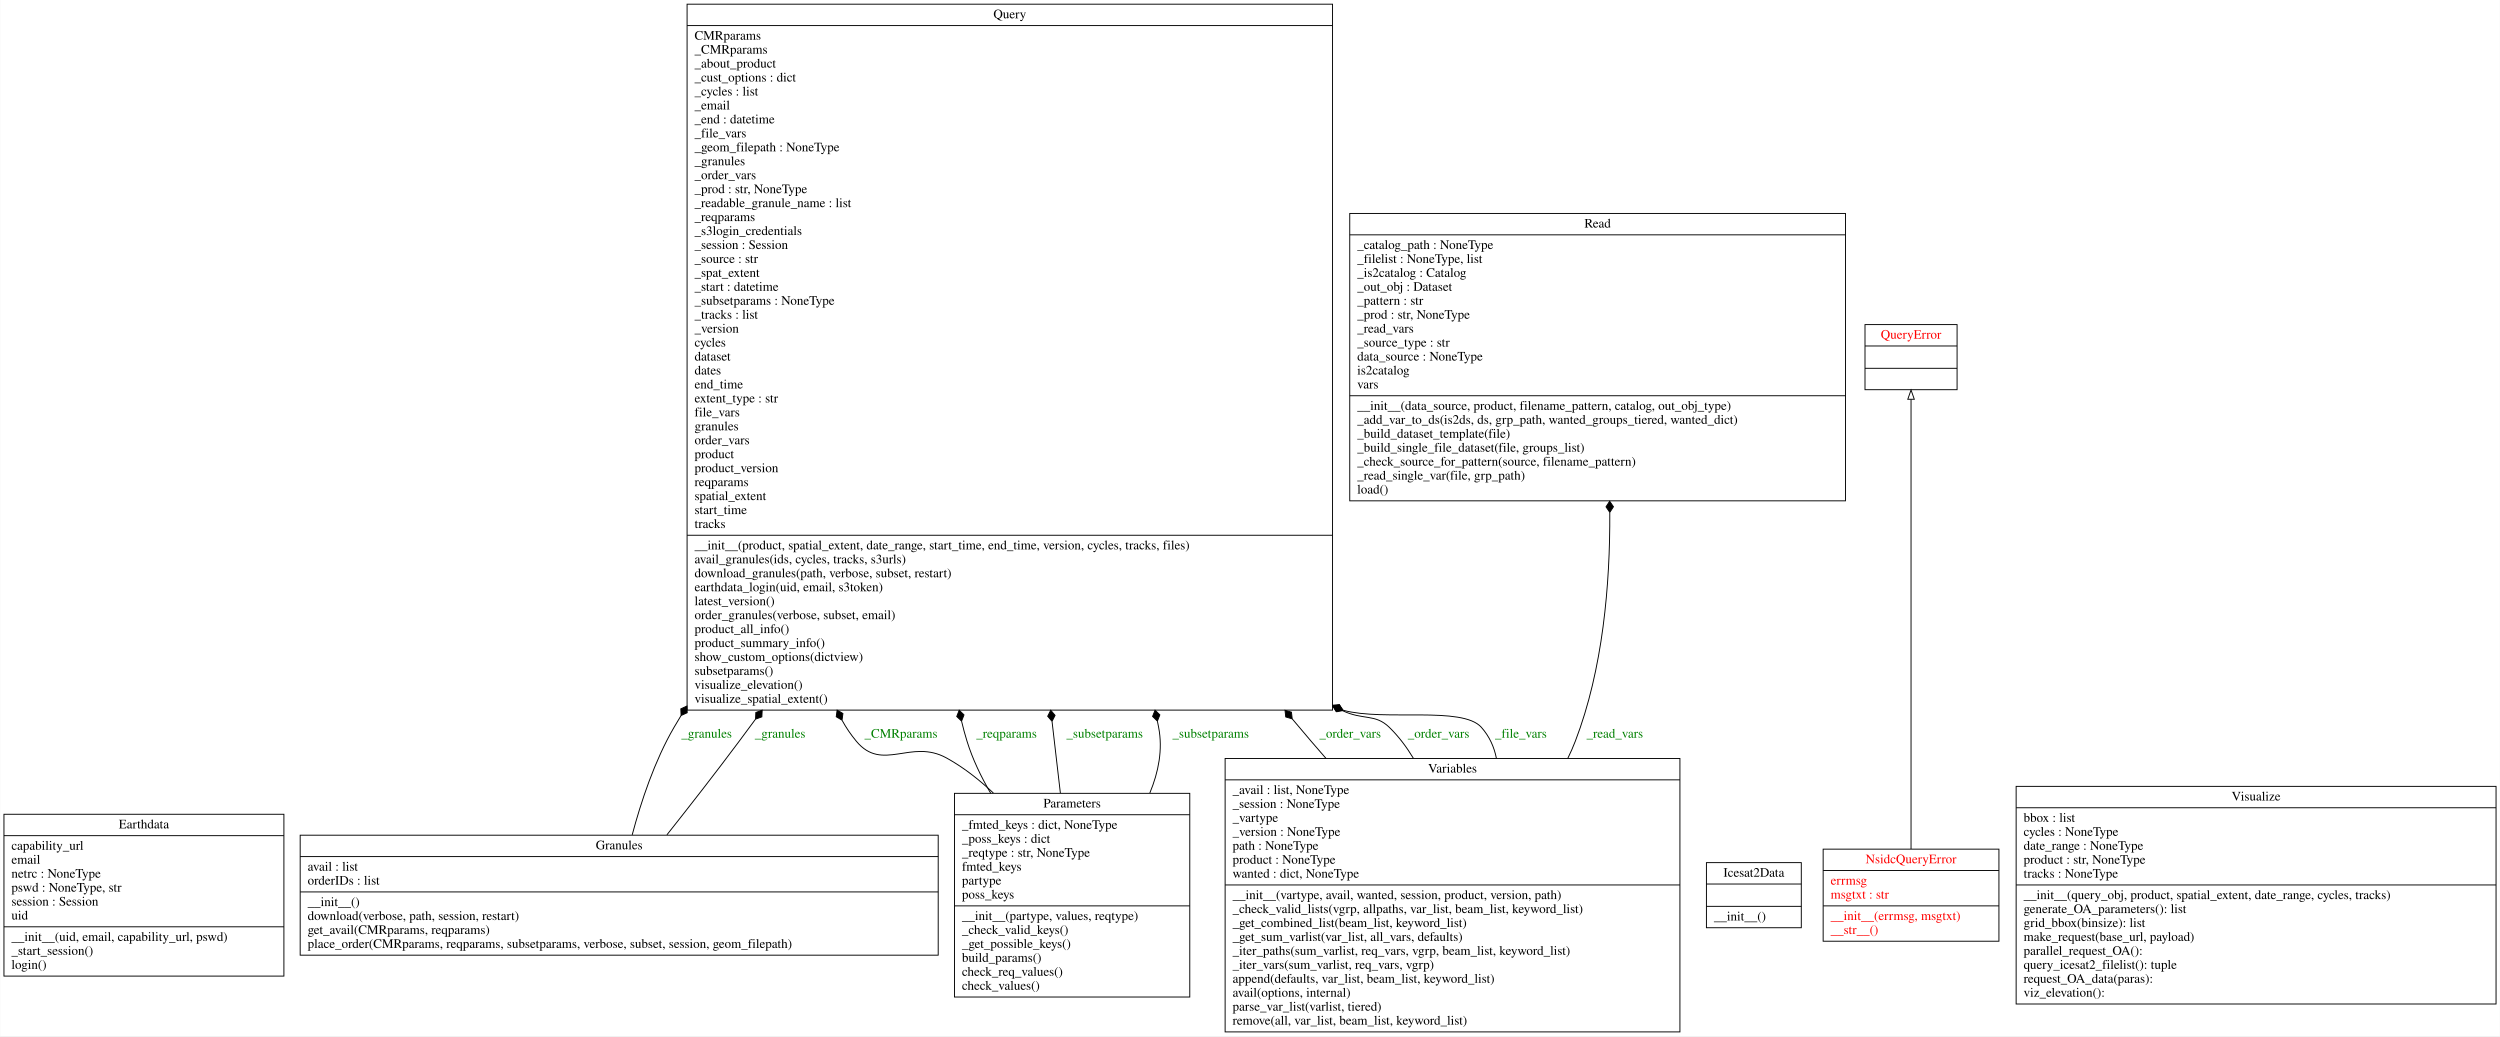
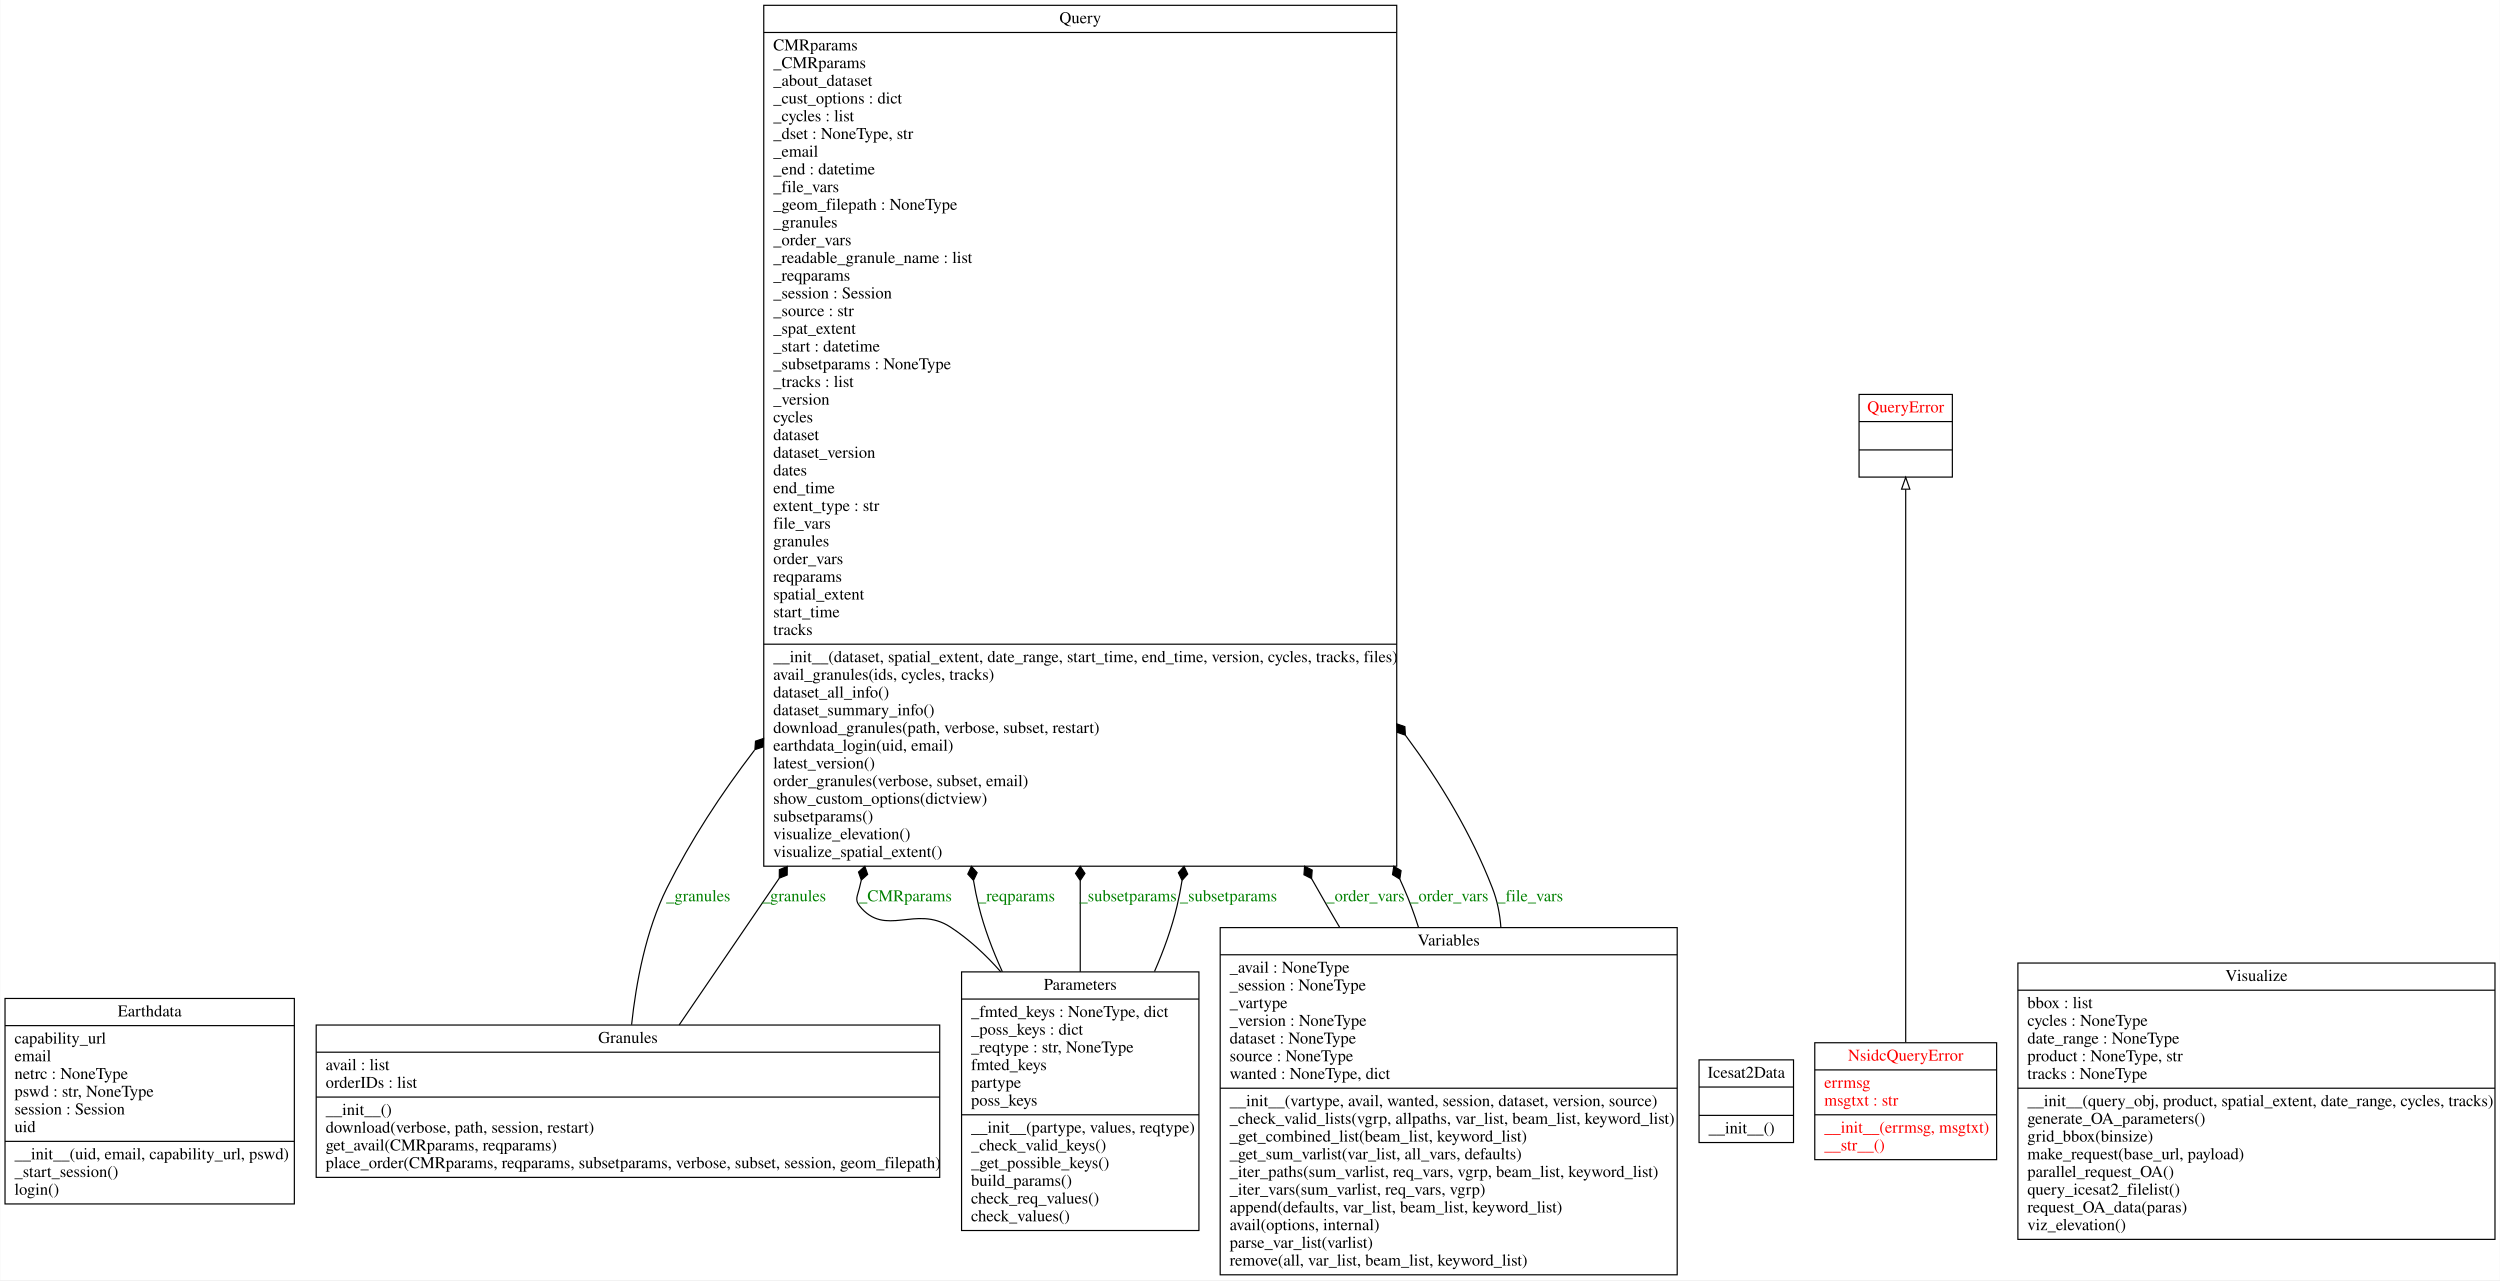
- <svg xmlns="http://www.w3.org/2000/svg" width="2688pt" height="1114pt" viewBox="0.00 0.00 2687.50 1114.00">
-   <g id="graph0" class="graph" transform="scale(1 1) rotate(0) translate(4 1110)">
-     <polygon fill="white" stroke="transparent" points="-4,4 -4,-1110 2683.5,-1110 2683.5,4 -4,4" />
+ <svg xmlns="http://www.w3.org/2000/svg" width="2117pt" height="1084pt" viewBox="0.00 0.00 2116.50 1084.00">
+   <g id="graph0" class="graph" transform="scale(1 1) rotate(0) translate(4 1080)">
+     <polygon fill="white" stroke="transparent" points="-4,4 -4,-1080 2112.5,-1080 2112.5,4 -4,4" />
    <g id="node1" class="node">
-       <polygon fill="none" stroke="black" points="0,-60.5 0,-234.5 301,-234.5 301,-60.5 0,-60.5" />
-       <text text-anchor="middle" x="150.5" y="-219.3" font-family="Times,serif" font-size="14.00">Earthdata</text>
-       <polyline fill="none" stroke="black" points="0,-211.5 301,-211.5 " />
+       <polygon fill="none" stroke="black" points="0,-60.5 0,-234.5 245,-234.5 245,-60.5 0,-60.5" />
+       <text text-anchor="middle" x="122.5" y="-219.3" font-family="Times,serif" font-size="14.00">Earthdata</text>
+       <polyline fill="none" stroke="black" points="0,-211.5 245,-211.5 " />
      <text text-anchor="start" x="8" y="-196.3" font-family="Times,serif" font-size="14.00">capability_url</text>
      <text text-anchor="start" x="8" y="-181.3" font-family="Times,serif" font-size="14.00">email</text>
      <text text-anchor="start" x="8" y="-166.3" font-family="Times,serif" font-size="14.00">netrc : NoneType</text>
-       <text text-anchor="start" x="8" y="-151.3" font-family="Times,serif" font-size="14.00">pswd : NoneType, str</text>
+       <text text-anchor="start" x="8" y="-151.3" font-family="Times,serif" font-size="14.00">pswd : str, NoneType</text>
      <text text-anchor="start" x="8" y="-136.3" font-family="Times,serif" font-size="14.00">session : Session</text>
      <text text-anchor="start" x="8" y="-121.3" font-family="Times,serif" font-size="14.00">uid</text>
-       <polyline fill="none" stroke="black" points="0,-113.5 301,-113.5 " />
+       <polyline fill="none" stroke="black" points="0,-113.5 245,-113.5 " />
      <text text-anchor="start" x="8" y="-98.3" font-family="Times,serif" font-size="14.00">__init__(uid, email, capability_url, pswd)</text>
      <text text-anchor="start" x="8" y="-83.3" font-family="Times,serif" font-size="14.00">_start_session()</text>
      <text text-anchor="start" x="8" y="-68.3" font-family="Times,serif" font-size="14.00">login()</text>
    </g>
    <g id="node2" class="node">
-       <polygon fill="none" stroke="black" points="318.5,-83 318.5,-212 1004.5,-212 1004.5,-83 318.5,-83" />
-       <text text-anchor="middle" x="661.5" y="-196.8" font-family="Times,serif" font-size="14.00">Granules</text>
-       <polyline fill="none" stroke="black" points="318.5,-189 1004.5,-189 " />
-       <text text-anchor="start" x="326.5" y="-173.8" font-family="Times,serif" font-size="14.00">avail : list</text>
-       <text text-anchor="start" x="326.5" y="-158.8" font-family="Times,serif" font-size="14.00">orderIDs : list</text>
-       <polyline fill="none" stroke="black" points="318.5,-151 1004.5,-151 " />
-       <text text-anchor="start" x="326.5" y="-135.8" font-family="Times,serif" font-size="14.00">__init__()</text>
-       <text text-anchor="start" x="326.5" y="-120.8" font-family="Times,serif" font-size="14.00">download(verbose, path, session, restart)</text>
-       <text text-anchor="start" x="326.5" y="-105.8" font-family="Times,serif" font-size="14.00">get_avail(CMRparams, reqparams)</text>
-       <text text-anchor="start" x="326.5" y="-90.8" font-family="Times,serif" font-size="14.00">place_order(CMRparams, reqparams, subsetparams, verbose, subset, session, geom_filepath)</text>
+       <polygon fill="none" stroke="black" points="263.5,-83 263.5,-212 791.5,-212 791.5,-83 263.5,-83" />
+       <text text-anchor="middle" x="527.5" y="-196.8" font-family="Times,serif" font-size="14.00">Granules</text>
+       <polyline fill="none" stroke="black" points="263.5,-189 791.5,-189 " />
+       <text text-anchor="start" x="271.5" y="-173.8" font-family="Times,serif" font-size="14.00">avail : list</text>
+       <text text-anchor="start" x="271.5" y="-158.8" font-family="Times,serif" font-size="14.00">orderIDs : list</text>
+       <polyline fill="none" stroke="black" points="263.5,-151 791.5,-151 " />
+       <text text-anchor="start" x="271.5" y="-135.8" font-family="Times,serif" font-size="14.00">__init__()</text>
+       <text text-anchor="start" x="271.5" y="-120.8" font-family="Times,serif" font-size="14.00">download(verbose, path, session, restart)</text>
+       <text text-anchor="start" x="271.5" y="-105.8" font-family="Times,serif" font-size="14.00">get_avail(CMRparams, reqparams)</text>
+       <text text-anchor="start" x="271.5" y="-90.8" font-family="Times,serif" font-size="14.00">place_order(CMRparams, reqparams, subsetparams, verbose, subset, session, geom_filepath)</text>
    </g>
    <g id="node6" class="node">
-       <polygon fill="none" stroke="black" points="734.5,-346.5 734.5,-1105.5 1428.5,-1105.5 1428.5,-346.5 734.5,-346.5" />
-       <text text-anchor="middle" x="1081.5" y="-1090.3" font-family="Times,serif" font-size="14.00">Query</text>
-       <polyline fill="none" stroke="black" points="734.5,-1082.5 1428.5,-1082.5 " />
-       <text text-anchor="start" x="742.5" y="-1067.3" font-family="Times,serif" font-size="14.00">CMRparams</text>
-       <text text-anchor="start" x="742.5" y="-1052.3" font-family="Times,serif" font-size="14.00">_CMRparams</text>
-       <text text-anchor="start" x="742.5" y="-1037.3" font-family="Times,serif" font-size="14.00">_about_product</text>
-       <text text-anchor="start" x="742.5" y="-1022.3" font-family="Times,serif" font-size="14.00">_cust_options : dict</text>
-       <text text-anchor="start" x="742.5" y="-1007.3" font-family="Times,serif" font-size="14.00">_cycles : list</text>
-       <text text-anchor="start" x="742.5" y="-992.3" font-family="Times,serif" font-size="14.00">_email</text>
-       <text text-anchor="start" x="742.5" y="-977.3" font-family="Times,serif" font-size="14.00">_end : datetime</text>
-       <text text-anchor="start" x="742.5" y="-962.3" font-family="Times,serif" font-size="14.00">_file_vars</text>
-       <text text-anchor="start" x="742.5" y="-947.3" font-family="Times,serif" font-size="14.00">_geom_filepath : NoneType</text>
-       <text text-anchor="start" x="742.5" y="-932.3" font-family="Times,serif" font-size="14.00">_granules</text>
-       <text text-anchor="start" x="742.5" y="-917.3" font-family="Times,serif" font-size="14.00">_order_vars</text>
-       <text text-anchor="start" x="742.5" y="-902.3" font-family="Times,serif" font-size="14.00">_prod : str, NoneType</text>
-       <text text-anchor="start" x="742.5" y="-887.3" font-family="Times,serif" font-size="14.00">_readable_granule_name : list</text>
-       <text text-anchor="start" x="742.5" y="-872.3" font-family="Times,serif" font-size="14.00">_reqparams</text>
-       <text text-anchor="start" x="742.5" y="-857.3" font-family="Times,serif" font-size="14.00">_s3login_credentials</text>
-       <text text-anchor="start" x="742.5" y="-842.3" font-family="Times,serif" font-size="14.00">_session : Session</text>
-       <text text-anchor="start" x="742.5" y="-827.3" font-family="Times,serif" font-size="14.00">_source : str</text>
-       <text text-anchor="start" x="742.5" y="-812.3" font-family="Times,serif" font-size="14.00">_spat_extent</text>
-       <text text-anchor="start" x="742.5" y="-797.3" font-family="Times,serif" font-size="14.00">_start : datetime</text>
-       <text text-anchor="start" x="742.5" y="-782.3" font-family="Times,serif" font-size="14.00">_subsetparams : NoneType</text>
-       <text text-anchor="start" x="742.5" y="-767.3" font-family="Times,serif" font-size="14.00">_tracks : list</text>
-       <text text-anchor="start" x="742.5" y="-752.3" font-family="Times,serif" font-size="14.00">_version</text>
-       <text text-anchor="start" x="742.5" y="-737.3" font-family="Times,serif" font-size="14.00">cycles</text>
-       <text text-anchor="start" x="742.5" y="-722.3" font-family="Times,serif" font-size="14.00">dataset</text>
-       <text text-anchor="start" x="742.5" y="-707.3" font-family="Times,serif" font-size="14.00">dates</text>
-       <text text-anchor="start" x="742.5" y="-692.3" font-family="Times,serif" font-size="14.00">end_time</text>
-       <text text-anchor="start" x="742.5" y="-677.3" font-family="Times,serif" font-size="14.00">extent_type : str</text>
-       <text text-anchor="start" x="742.5" y="-662.3" font-family="Times,serif" font-size="14.00">file_vars</text>
-       <text text-anchor="start" x="742.5" y="-647.3" font-family="Times,serif" font-size="14.00">granules</text>
-       <text text-anchor="start" x="742.5" y="-632.3" font-family="Times,serif" font-size="14.00">order_vars</text>
-       <text text-anchor="start" x="742.5" y="-617.3" font-family="Times,serif" font-size="14.00">product</text>
-       <text text-anchor="start" x="742.5" y="-602.3" font-family="Times,serif" font-size="14.00">product_version</text>
-       <text text-anchor="start" x="742.5" y="-587.3" font-family="Times,serif" font-size="14.00">reqparams</text>
-       <text text-anchor="start" x="742.5" y="-572.3" font-family="Times,serif" font-size="14.00">spatial_extent</text>
-       <text text-anchor="start" x="742.5" y="-557.3" font-family="Times,serif" font-size="14.00">start_time</text>
-       <text text-anchor="start" x="742.5" y="-542.3" font-family="Times,serif" font-size="14.00">tracks</text>
-       <polyline fill="none" stroke="black" points="734.5,-534.5 1428.5,-534.5 " />
-       <text text-anchor="start" x="742.5" y="-519.3" font-family="Times,serif" font-size="14.00">__init__(product, spatial_extent, date_range, start_time, end_time, version, cycles, tracks, files)</text>
-       <text text-anchor="start" x="742.5" y="-504.3" font-family="Times,serif" font-size="14.00">avail_granules(ids, cycles, tracks, s3urls)</text>
-       <text text-anchor="start" x="742.5" y="-489.3" font-family="Times,serif" font-size="14.00">download_granules(path, verbose, subset, restart)</text>
-       <text text-anchor="start" x="742.5" y="-474.3" font-family="Times,serif" font-size="14.00">earthdata_login(uid, email, s3token)</text>
-       <text text-anchor="start" x="742.5" y="-459.3" font-family="Times,serif" font-size="14.00">latest_version()</text>
-       <text text-anchor="start" x="742.5" y="-444.3" font-family="Times,serif" font-size="14.00">order_granules(verbose, subset, email)</text>
-       <text text-anchor="start" x="742.5" y="-429.3" font-family="Times,serif" font-size="14.00">product_all_info()</text>
-       <text text-anchor="start" x="742.5" y="-414.3" font-family="Times,serif" font-size="14.00">product_summary_info()</text>
-       <text text-anchor="start" x="742.5" y="-399.3" font-family="Times,serif" font-size="14.00">show_custom_options(dictview)</text>
-       <text text-anchor="start" x="742.5" y="-384.3" font-family="Times,serif" font-size="14.00">subsetparams()</text>
-       <text text-anchor="start" x="742.5" y="-369.3" font-family="Times,serif" font-size="14.00">visualize_elevation()</text>
-       <text text-anchor="start" x="742.5" y="-354.3" font-family="Times,serif" font-size="14.00">visualize_spatial_extent()</text>
+       <polygon fill="none" stroke="black" points="642.5,-346.5 642.5,-1075.5 1178.5,-1075.5 1178.5,-346.5 642.5,-346.5" />
+       <text text-anchor="middle" x="910.5" y="-1060.3" font-family="Times,serif" font-size="14.00">Query</text>
+       <polyline fill="none" stroke="black" points="642.5,-1052.5 1178.5,-1052.5 " />
+       <text text-anchor="start" x="650.5" y="-1037.3" font-family="Times,serif" font-size="14.00">CMRparams</text>
+       <text text-anchor="start" x="650.5" y="-1022.3" font-family="Times,serif" font-size="14.00">_CMRparams</text>
+       <text text-anchor="start" x="650.5" y="-1007.3" font-family="Times,serif" font-size="14.00">_about_dataset</text>
+       <text text-anchor="start" x="650.5" y="-992.3" font-family="Times,serif" font-size="14.00">_cust_options : dict</text>
+       <text text-anchor="start" x="650.5" y="-977.3" font-family="Times,serif" font-size="14.00">_cycles : list</text>
+       <text text-anchor="start" x="650.5" y="-962.3" font-family="Times,serif" font-size="14.00">_dset : NoneType, str</text>
+       <text text-anchor="start" x="650.5" y="-947.3" font-family="Times,serif" font-size="14.00">_email</text>
+       <text text-anchor="start" x="650.5" y="-932.3" font-family="Times,serif" font-size="14.00">_end : datetime</text>
+       <text text-anchor="start" x="650.5" y="-917.3" font-family="Times,serif" font-size="14.00">_file_vars</text>
+       <text text-anchor="start" x="650.5" y="-902.3" font-family="Times,serif" font-size="14.00">_geom_filepath : NoneType</text>
+       <text text-anchor="start" x="650.5" y="-887.3" font-family="Times,serif" font-size="14.00">_granules</text>
+       <text text-anchor="start" x="650.5" y="-872.3" font-family="Times,serif" font-size="14.00">_order_vars</text>
+       <text text-anchor="start" x="650.5" y="-857.3" font-family="Times,serif" font-size="14.00">_readable_granule_name : list</text>
+       <text text-anchor="start" x="650.5" y="-842.3" font-family="Times,serif" font-size="14.00">_reqparams</text>
+       <text text-anchor="start" x="650.5" y="-827.3" font-family="Times,serif" font-size="14.00">_session : Session</text>
+       <text text-anchor="start" x="650.5" y="-812.3" font-family="Times,serif" font-size="14.00">_source : str</text>
+       <text text-anchor="start" x="650.5" y="-797.3" font-family="Times,serif" font-size="14.00">_spat_extent</text>
+       <text text-anchor="start" x="650.5" y="-782.3" font-family="Times,serif" font-size="14.00">_start : datetime</text>
+       <text text-anchor="start" x="650.5" y="-767.3" font-family="Times,serif" font-size="14.00">_subsetparams : NoneType</text>
+       <text text-anchor="start" x="650.5" y="-752.3" font-family="Times,serif" font-size="14.00">_tracks : list</text>
+       <text text-anchor="start" x="650.5" y="-737.3" font-family="Times,serif" font-size="14.00">_version</text>
+       <text text-anchor="start" x="650.5" y="-722.3" font-family="Times,serif" font-size="14.00">cycles</text>
+       <text text-anchor="start" x="650.5" y="-707.3" font-family="Times,serif" font-size="14.00">dataset</text>
+       <text text-anchor="start" x="650.5" y="-692.3" font-family="Times,serif" font-size="14.00">dataset_version</text>
+       <text text-anchor="start" x="650.5" y="-677.3" font-family="Times,serif" font-size="14.00">dates</text>
+       <text text-anchor="start" x="650.5" y="-662.3" font-family="Times,serif" font-size="14.00">end_time</text>
+       <text text-anchor="start" x="650.5" y="-647.3" font-family="Times,serif" font-size="14.00">extent_type : str</text>
+       <text text-anchor="start" x="650.5" y="-632.3" font-family="Times,serif" font-size="14.00">file_vars</text>
+       <text text-anchor="start" x="650.5" y="-617.3" font-family="Times,serif" font-size="14.00">granules</text>
+       <text text-anchor="start" x="650.5" y="-602.3" font-family="Times,serif" font-size="14.00">order_vars</text>
+       <text text-anchor="start" x="650.5" y="-587.3" font-family="Times,serif" font-size="14.00">reqparams</text>
+       <text text-anchor="start" x="650.5" y="-572.3" font-family="Times,serif" font-size="14.00">spatial_extent</text>
+       <text text-anchor="start" x="650.5" y="-557.3" font-family="Times,serif" font-size="14.00">start_time</text>
+       <text text-anchor="start" x="650.5" y="-542.3" font-family="Times,serif" font-size="14.00">tracks</text>
+       <polyline fill="none" stroke="black" points="642.5,-534.5 1178.5,-534.5 " />
+       <text text-anchor="start" x="650.5" y="-519.3" font-family="Times,serif" font-size="14.00">__init__(dataset, spatial_extent, date_range, start_time, end_time, version, cycles, tracks, files)</text>
+       <text text-anchor="start" x="650.5" y="-504.3" font-family="Times,serif" font-size="14.00">avail_granules(ids, cycles, tracks)</text>
+       <text text-anchor="start" x="650.5" y="-489.3" font-family="Times,serif" font-size="14.00">dataset_all_info()</text>
+       <text text-anchor="start" x="650.5" y="-474.3" font-family="Times,serif" font-size="14.00">dataset_summary_info()</text>
+       <text text-anchor="start" x="650.5" y="-459.3" font-family="Times,serif" font-size="14.00">download_granules(path, verbose, subset, restart)</text>
+       <text text-anchor="start" x="650.5" y="-444.3" font-family="Times,serif" font-size="14.00">earthdata_login(uid, email)</text>
+       <text text-anchor="start" x="650.5" y="-429.3" font-family="Times,serif" font-size="14.00">latest_version()</text>
+       <text text-anchor="start" x="650.5" y="-414.3" font-family="Times,serif" font-size="14.00">order_granules(verbose, subset, email)</text>
+       <text text-anchor="start" x="650.5" y="-399.3" font-family="Times,serif" font-size="14.00">show_custom_options(dictview)</text>
+       <text text-anchor="start" x="650.5" y="-384.3" font-family="Times,serif" font-size="14.00">subsetparams()</text>
+       <text text-anchor="start" x="650.5" y="-369.3" font-family="Times,serif" font-size="14.00">visualize_elevation()</text>
+       <text text-anchor="start" x="650.5" y="-354.3" font-family="Times,serif" font-size="14.00">visualize_spatial_extent()</text>
+     </g>
+     <g id="edge2" class="edge">
+       <path fill="none" stroke="black" d="M530.58,-212.28C534.38,-247.87 542.64,-292.12 560.5,-328 580.64,-368.47 606.36,-407.78 634.7,-444.81" />
+       <polygon fill="black" stroke="black" points="635,-445.2 641.84,-447.49 642.36,-454.68 635.52,-452.39 635,-445.2" />
+       <text text-anchor="middle" x="587" y="-316.8" font-family="Times,serif" font-size="14.00" fill="green">_granules</text>
+     </g>
+     <g id="edge3" class="edge">
+       <path fill="none" stroke="black" d="M570.88,-212.09C593.46,-245.2 623.09,-288.64 655.46,-336.09" />
+       <polygon fill="black" stroke="black" points="655.64,-336.36 662.33,-339.06 662.4,-346.27 655.72,-343.57 655.64,-336.36" />
+       <text text-anchor="middle" x="668" y="-316.8" font-family="Times,serif" font-size="14.00" fill="green">_granules</text>
+     </g>
+     <g id="node3" class="node">
+       <polygon fill="none" stroke="black" points="1434.5,-112.5 1434.5,-182.5 1514.5,-182.5 1514.5,-112.5 1434.5,-112.5" />
+       <text text-anchor="middle" x="1474.5" y="-167.3" font-family="Times,serif" font-size="14.00">Icesat2Data</text>
+       <polyline fill="none" stroke="black" points="1434.5,-159.5 1514.5,-159.5 " />
+       <polyline fill="none" stroke="black" points="1434.5,-135.5 1514.5,-135.5 " />
+       <text text-anchor="start" x="1442.5" y="-120.3" font-family="Times,serif" font-size="14.00">__init__()</text>
+     </g>
+     <g id="node4" class="node">
+       <polygon fill="none" stroke="black" points="1532.5,-98 1532.5,-197 1686.5,-197 1686.5,-98 1532.5,-98" />
+       <text text-anchor="middle" x="1609.5" y="-181.8" font-family="Times,serif" font-size="14.00" fill="red">NsidcQueryError</text>
+       <polyline fill="none" stroke="black" points="1532.5,-174 1686.5,-174 " />
+       <text text-anchor="start" x="1540.5" y="-158.8" font-family="Times,serif" font-size="14.00" fill="red">errmsg</text>
+       <text text-anchor="start" x="1540.5" y="-143.8" font-family="Times,serif" font-size="14.00" fill="red">msgtxt : str</text>
+       <polyline fill="none" stroke="black" points="1532.5,-136 1686.5,-136 " />
+       <text text-anchor="start" x="1540.5" y="-120.8" font-family="Times,serif" font-size="14.00" fill="red">__init__(errmsg, msgtxt)</text>
+       <text text-anchor="start" x="1540.5" y="-105.8" font-family="Times,serif" font-size="14.00" fill="red">__str__()</text>
+     </g>
+     <g id="node7" class="node">
+       <polygon fill="none" stroke="black" points="1570,-676 1570,-746 1649,-746 1649,-676 1570,-676" />
+       <text text-anchor="middle" x="1609.5" y="-730.8" font-family="Times,serif" font-size="14.00" fill="red">QueryError</text>
+       <polyline fill="none" stroke="black" points="1570,-723 1649,-723 " />
+       <polyline fill="none" stroke="black" points="1570,-699 1649,-699 " />
+       <text text-anchor="middle" x="1609.5" y="-683.8" font-family="Times,serif" font-size="14.00" fill="red"> </text>
+     </g>
+     <g id="edge1" class="edge">
+       <path fill="none" stroke="black" d="M1609.5,-197.35C1609.5,-305.17 1609.5,-562.16 1609.5,-665.67" />
+       <polygon fill="none" stroke="black" points="1606,-665.78 1609.5,-675.78 1613,-665.78 1606,-665.78" />
+     </g>
+     <g id="node5" class="node">
+       <polygon fill="none" stroke="black" points="810,-38 810,-257 1011,-257 1011,-38 810,-38" />
+       <text text-anchor="middle" x="910.5" y="-241.8" font-family="Times,serif" font-size="14.00">Parameters</text>
+       <polyline fill="none" stroke="black" points="810,-234 1011,-234 " />
+       <text text-anchor="start" x="818" y="-218.8" font-family="Times,serif" font-size="14.00">_fmted_keys : NoneType, dict</text>
+       <text text-anchor="start" x="818" y="-203.8" font-family="Times,serif" font-size="14.00">_poss_keys : dict</text>
+       <text text-anchor="start" x="818" y="-188.8" font-family="Times,serif" font-size="14.00">_reqtype : str, NoneType</text>
+       <text text-anchor="start" x="818" y="-173.8" font-family="Times,serif" font-size="14.00">fmted_keys</text>
+       <text text-anchor="start" x="818" y="-158.8" font-family="Times,serif" font-size="14.00">partype</text>
+       <text text-anchor="start" x="818" y="-143.8" font-family="Times,serif" font-size="14.00">poss_keys</text>
+       <polyline fill="none" stroke="black" points="810,-136 1011,-136 " />
+       <text text-anchor="start" x="818" y="-120.8" font-family="Times,serif" font-size="14.00">__init__(partype, values, reqtype)</text>
+       <text text-anchor="start" x="818" y="-105.8" font-family="Times,serif" font-size="14.00">_check_valid_keys()</text>
+       <text text-anchor="start" x="818" y="-90.8" font-family="Times,serif" font-size="14.00">_get_possible_keys()</text>
+       <text text-anchor="start" x="818" y="-75.8" font-family="Times,serif" font-size="14.00">build_params()</text>
+       <text text-anchor="start" x="818" y="-60.8" font-family="Times,serif" font-size="14.00">check_req_values()</text>
+       <text text-anchor="start" x="818" y="-45.8" font-family="Times,serif" font-size="14.00">check_values()</text>
+     </g>
+     <g id="edge4" class="edge">
+       <path fill="none" stroke="black" d="M843.25,-257.02C830.53,-271.43 816.21,-284.74 800.5,-295 771.07,-314.21 745.34,-285.47 723.5,-313 719.36,-318.22 722,-321.51 723.5,-328 724.01,-330.2 724.53,-332.4 725.07,-334.6" />
+       <polygon fill="black" stroke="black" points="725.11,-334.75 730.47,-339.58 728.08,-346.38 722.72,-341.56 725.11,-334.75" />
+       <text text-anchor="middle" x="762.5" y="-316.8" font-family="Times,serif" font-size="14.00" fill="green">_CMRparams</text>
+     </g>
+     <g id="edge5" class="edge">
+       <path fill="none" stroke="black" d="M844.57,-257.11C836.29,-275.21 829.11,-294.22 824.5,-313 822.78,-320.02 821.33,-327.11 820.14,-334.27" />
+       <polygon fill="black" stroke="black" points="820.1,-334.48 823.19,-340.99 818.37,-346.35 815.28,-339.84 820.1,-334.48" />
+       <text text-anchor="middle" x="856.5" y="-316.8" font-family="Times,serif" font-size="14.00" fill="green">_reqparams</text>
    </g>
    <g id="edge6" class="edge">
-       <path fill="none" stroke="black" d="M675.48,-212.31C684.95,-247.9 699.6,-292.15 720.5,-328 722.94,-332.18 725.42,-336.36 727.96,-340.52" />
-       <polygon fill="black" stroke="black" points="728.04,-340.66 734.6,-343.66 734.35,-350.87 727.79,-347.87 728.04,-340.66" />
-       <text text-anchor="middle" x="755.5" y="-316.8" font-family="Times,serif" font-size="14.00" fill="green">_granules</text>
+       <path fill="none" stroke="black" d="M910.5,-257.1C910.5,-280.56 910.5,-306.64 910.5,-334.1" />
+       <polygon fill="black" stroke="black" points="910.5,-334.37 914.5,-340.37 910.5,-346.37 906.5,-340.37 910.5,-334.37" />
+       <text text-anchor="middle" x="951" y="-316.8" font-family="Times,serif" font-size="14.00" fill="green">_subsetparams</text>
    </g>
    <g id="edge7" class="edge">
-       <path fill="none" stroke="black" d="M712.8,-212.38C736.76,-242.61 765.47,-279.38 790.5,-313 796.31,-320.8 802.16,-328.7 808.04,-336.68" />
-       <polygon fill="black" stroke="black" points="808.12,-336.78 814.9,-339.24 815.23,-346.45 808.45,-343.98 808.12,-336.78" />
-       <text text-anchor="middle" x="834.5" y="-316.8" font-family="Times,serif" font-size="14.00" fill="green">_granules</text>
-     </g>
-     <g id="node3" class="node">
-       <polygon fill="none" stroke="black" points="1830.5,-112.5 1830.5,-182.5 1932.5,-182.5 1932.5,-112.5 1830.5,-112.5" />
-       <text text-anchor="middle" x="1881.5" y="-167.3" font-family="Times,serif" font-size="14.00">Icesat2Data</text>
-       <polyline fill="none" stroke="black" points="1830.5,-159.5 1932.5,-159.5 " />
-       <polyline fill="none" stroke="black" points="1830.5,-135.5 1932.5,-135.5 " />
-       <text text-anchor="start" x="1838.5" y="-120.3" font-family="Times,serif" font-size="14.00">__init__()</text>
-     </g>
-     <g id="node4" class="node">
-       <polygon fill="none" stroke="black" points="1956,-98 1956,-197 2145,-197 2145,-98 1956,-98" />
-       <text text-anchor="middle" x="2050.5" y="-181.8" font-family="Times,serif" font-size="14.00" fill="red">NsidcQueryError</text>
-       <polyline fill="none" stroke="black" points="1956,-174 2145,-174 " />
-       <text text-anchor="start" x="1964" y="-158.8" font-family="Times,serif" font-size="14.00" fill="red">errmsg</text>
-       <text text-anchor="start" x="1964" y="-143.8" font-family="Times,serif" font-size="14.00" fill="red">msgtxt : str</text>
-       <polyline fill="none" stroke="black" points="1956,-136 2145,-136 " />
-       <text text-anchor="start" x="1964" y="-120.8" font-family="Times,serif" font-size="14.00" fill="red">__init__(errmsg, msgtxt)</text>
-       <text text-anchor="start" x="1964" y="-105.8" font-family="Times,serif" font-size="14.00" fill="red">__str__()</text>
-     </g>
-     <g id="node7" class="node">
-       <polygon fill="none" stroke="black" points="2001,-691 2001,-761 2100,-761 2100,-691 2001,-691" />
-       <text text-anchor="middle" x="2050.5" y="-745.8" font-family="Times,serif" font-size="14.00" fill="red">QueryError</text>
-       <polyline fill="none" stroke="black" points="2001,-738 2100,-738 " />
-       <polyline fill="none" stroke="black" points="2001,-714 2100,-714 " />
-       <text text-anchor="middle" x="2050.5" y="-698.8" font-family="Times,serif" font-size="14.00" fill="red"> </text>
-     </g>
-     <g id="edge1" class="edge">
-       <path fill="none" stroke="black" d="M2050.5,-197.16C2050.5,-307.36 2050.5,-574.67 2050.5,-680.65" />
-       <polygon fill="none" stroke="black" points="2047,-680.69 2050.5,-690.69 2054,-680.69 2047,-680.69" />
-     </g>
-     <g id="node5" class="node">
-       <polygon fill="none" stroke="black" points="1022,-38 1022,-257 1275,-257 1275,-38 1022,-38" />
-       <text text-anchor="middle" x="1148.5" y="-241.8" font-family="Times,serif" font-size="14.00">Parameters</text>
-       <polyline fill="none" stroke="black" points="1022,-234 1275,-234 " />
-       <text text-anchor="start" x="1030" y="-218.8" font-family="Times,serif" font-size="14.00">_fmted_keys : dict, NoneType</text>
-       <text text-anchor="start" x="1030" y="-203.8" font-family="Times,serif" font-size="14.00">_poss_keys : dict</text>
-       <text text-anchor="start" x="1030" y="-188.8" font-family="Times,serif" font-size="14.00">_reqtype : str, NoneType</text>
-       <text text-anchor="start" x="1030" y="-173.8" font-family="Times,serif" font-size="14.00">fmted_keys</text>
-       <text text-anchor="start" x="1030" y="-158.8" font-family="Times,serif" font-size="14.00">partype</text>
-       <text text-anchor="start" x="1030" y="-143.8" font-family="Times,serif" font-size="14.00">poss_keys</text>
-       <polyline fill="none" stroke="black" points="1022,-136 1275,-136 " />
-       <text text-anchor="start" x="1030" y="-120.8" font-family="Times,serif" font-size="14.00">__init__(partype, values, reqtype)</text>
-       <text text-anchor="start" x="1030" y="-105.8" font-family="Times,serif" font-size="14.00">_check_valid_keys()</text>
-       <text text-anchor="start" x="1030" y="-90.8" font-family="Times,serif" font-size="14.00">_get_possible_keys()</text>
-       <text text-anchor="start" x="1030" y="-75.8" font-family="Times,serif" font-size="14.00">build_params()</text>
-       <text text-anchor="start" x="1030" y="-60.8" font-family="Times,serif" font-size="14.00">check_req_values()</text>
-       <text text-anchor="start" x="1030" y="-45.8" font-family="Times,serif" font-size="14.00">check_values()</text>
-     </g>
-     <g id="edge2" class="edge">
-       <path fill="none" stroke="black" d="M1063.82,-257.34C1048.44,-271.81 1031.51,-285.05 1013.5,-295 975.12,-316.21 944.53,-279.29 916.5,-313 910.47,-320.25 905.4,-327.74 901.2,-335.45" />
-       <polygon fill="black" stroke="black" points="901.09,-335.68 902.06,-342.83 895.84,-346.48 894.87,-339.33 901.09,-335.68" />
-       <text text-anchor="middle" x="964.5" y="-316.8" font-family="Times,serif" font-size="14.00" fill="green">_CMRparams</text>
-     </g>
-     <g id="edge3" class="edge">
-       <path fill="none" stroke="black" d="M1060.96,-257.05C1050.52,-274.87 1041.46,-293.81 1035.5,-313 1033.3,-320.08 1031.36,-327.25 1029.65,-334.5" />
-       <polygon fill="black" stroke="black" points="1029.62,-334.63 1032.25,-341.35 1027.07,-346.36 1024.44,-339.65 1029.62,-334.63" />
-       <text text-anchor="middle" x="1078" y="-316.8" font-family="Times,serif" font-size="14.00" fill="green">_reqparams</text>
-     </g>
-     <g id="edge4" class="edge">
-       <path fill="none" stroke="black" d="M1135.86,-257.27C1133.14,-280.65 1130.12,-306.65 1126.93,-334.07" />
-       <polygon fill="black" stroke="black" points="1126.89,-334.41 1130.17,-340.83 1125.51,-346.33 1122.23,-339.91 1126.89,-334.41" />
-       <text text-anchor="middle" x="1183.5" y="-316.8" font-family="Times,serif" font-size="14.00" fill="green">_subsetparams</text>
-     </g>
-     <g id="edge5" class="edge">
-       <path fill="none" stroke="black" d="M1232.05,-257.37C1241.41,-279.88 1246.14,-304.05 1241.5,-328 1241.07,-330.2 1240.64,-332.39 1240.19,-334.6" />
-       <polygon fill="black" stroke="black" points="1240.17,-334.66 1242.83,-341.36 1237.67,-346.4 1235.01,-339.69 1240.17,-334.66" />
-       <text text-anchor="middle" x="1297.5" y="-316.8" font-family="Times,serif" font-size="14.00" fill="green">_subsetparams</text>
+       <path fill="none" stroke="black" d="M973.38,-257.35C981.28,-275.43 988.11,-294.36 992.5,-313 994.15,-320.02 995.54,-327.12 996.69,-334.27" />
+       <polygon fill="black" stroke="black" points="996.72,-334.48 1001.51,-339.86 998.38,-346.36 993.59,-340.97 996.72,-334.48" />
+       <text text-anchor="middle" x="1036" y="-316.8" font-family="Times,serif" font-size="14.00" fill="green">_subsetparams</text>
    </g>
    <g id="node8" class="node">
-       <polygon fill="none" stroke="black" points="1447,-571.5 1447,-880.5 1980,-880.5 1980,-571.5 1447,-571.5" />
-       <text text-anchor="middle" x="1713.5" y="-865.3" font-family="Times,serif" font-size="14.00">Read</text>
-       <polyline fill="none" stroke="black" points="1447,-857.5 1980,-857.5 " />
-       <text text-anchor="start" x="1455" y="-842.3" font-family="Times,serif" font-size="14.00">_catalog_path : NoneType</text>
-       <text text-anchor="start" x="1455" y="-827.3" font-family="Times,serif" font-size="14.00">_filelist : NoneType, list</text>
-       <text text-anchor="start" x="1455" y="-812.3" font-family="Times,serif" font-size="14.00">_is2catalog : Catalog</text>
-       <text text-anchor="start" x="1455" y="-797.3" font-family="Times,serif" font-size="14.00">_out_obj : Dataset</text>
-       <text text-anchor="start" x="1455" y="-782.3" font-family="Times,serif" font-size="14.00">_pattern : str</text>
-       <text text-anchor="start" x="1455" y="-767.3" font-family="Times,serif" font-size="14.00">_prod : str, NoneType</text>
-       <text text-anchor="start" x="1455" y="-752.3" font-family="Times,serif" font-size="14.00">_read_vars</text>
-       <text text-anchor="start" x="1455" y="-737.3" font-family="Times,serif" font-size="14.00">_source_type : str</text>
-       <text text-anchor="start" x="1455" y="-722.3" font-family="Times,serif" font-size="14.00">data_source : NoneType</text>
-       <text text-anchor="start" x="1455" y="-707.3" font-family="Times,serif" font-size="14.00">is2catalog</text>
-       <text text-anchor="start" x="1455" y="-692.3" font-family="Times,serif" font-size="14.00">vars</text>
-       <polyline fill="none" stroke="black" points="1447,-684.5 1980,-684.5 " />
-       <text text-anchor="start" x="1455" y="-669.3" font-family="Times,serif" font-size="14.00">__init__(data_source, product, filename_pattern, catalog, out_obj_type)</text>
-       <text text-anchor="start" x="1455" y="-654.3" font-family="Times,serif" font-size="14.00">_add_var_to_ds(is2ds, ds, grp_path, wanted_groups_tiered, wanted_dict)</text>
-       <text text-anchor="start" x="1455" y="-639.3" font-family="Times,serif" font-size="14.00">_build_dataset_template(file)</text>
-       <text text-anchor="start" x="1455" y="-624.3" font-family="Times,serif" font-size="14.00">_build_single_file_dataset(file, groups_list)</text>
-       <text text-anchor="start" x="1455" y="-609.3" font-family="Times,serif" font-size="14.00">_check_source_for_pattern(source, filename_pattern)</text>
-       <text text-anchor="start" x="1455" y="-594.3" font-family="Times,serif" font-size="14.00">_read_single_var(file, grp_path)</text>
-       <text text-anchor="start" x="1455" y="-579.3" font-family="Times,serif" font-size="14.00">load()</text>
+       <polygon fill="none" stroke="black" points="1029,-0.5 1029,-294.5 1416,-294.5 1416,-0.5 1029,-0.5" />
+       <text text-anchor="middle" x="1222.5" y="-279.3" font-family="Times,serif" font-size="14.00">Variables</text>
+       <polyline fill="none" stroke="black" points="1029,-271.5 1416,-271.5 " />
+       <text text-anchor="start" x="1037" y="-256.3" font-family="Times,serif" font-size="14.00">_avail : NoneType</text>
+       <text text-anchor="start" x="1037" y="-241.3" font-family="Times,serif" font-size="14.00">_session : NoneType</text>
+       <text text-anchor="start" x="1037" y="-226.3" font-family="Times,serif" font-size="14.00">_vartype</text>
+       <text text-anchor="start" x="1037" y="-211.3" font-family="Times,serif" font-size="14.00">_version : NoneType</text>
+       <text text-anchor="start" x="1037" y="-196.3" font-family="Times,serif" font-size="14.00">dataset : NoneType</text>
+       <text text-anchor="start" x="1037" y="-181.3" font-family="Times,serif" font-size="14.00">source : NoneType</text>
+       <text text-anchor="start" x="1037" y="-166.3" font-family="Times,serif" font-size="14.00">wanted : NoneType, dict</text>
+       <polyline fill="none" stroke="black" points="1029,-158.5 1416,-158.5 " />
+       <text text-anchor="start" x="1037" y="-143.3" font-family="Times,serif" font-size="14.00">__init__(vartype, avail, wanted, session, dataset, version, source)</text>
+       <text text-anchor="start" x="1037" y="-128.3" font-family="Times,serif" font-size="14.00">_check_valid_lists(vgrp, allpaths, var_list, beam_list, keyword_list)</text>
+       <text text-anchor="start" x="1037" y="-113.3" font-family="Times,serif" font-size="14.00">_get_combined_list(beam_list, keyword_list)</text>
+       <text text-anchor="start" x="1037" y="-98.3" font-family="Times,serif" font-size="14.00">_get_sum_varlist(var_list, all_vars, defaults)</text>
+       <text text-anchor="start" x="1037" y="-83.3" font-family="Times,serif" font-size="14.00">_iter_paths(sum_varlist, req_vars, vgrp, beam_list, keyword_list)</text>
+       <text text-anchor="start" x="1037" y="-68.3" font-family="Times,serif" font-size="14.00">_iter_vars(sum_varlist, req_vars, vgrp)</text>
+       <text text-anchor="start" x="1037" y="-53.3" font-family="Times,serif" font-size="14.00">append(defaults, var_list, beam_list, keyword_list)</text>
+       <text text-anchor="start" x="1037" y="-38.3" font-family="Times,serif" font-size="14.00">avail(options, internal)</text>
+       <text text-anchor="start" x="1037" y="-23.3" font-family="Times,serif" font-size="14.00">parse_var_list(varlist)</text>
+       <text text-anchor="start" x="1037" y="-8.3" font-family="Times,serif" font-size="14.00">remove(all, var_list, beam_list, keyword_list)</text>
+     </g>
+     <g id="edge8" class="edge">
+       <path fill="none" stroke="black" d="M1130.12,-294.8C1126.5,-300.93 1122.94,-307.01 1119.5,-313 1115.16,-320.54 1110.8,-328.18 1106.44,-335.9" />
+       <polygon fill="black" stroke="black" points="1106.37,-336.01 1106.91,-343.2 1100.47,-346.46 1099.94,-339.27 1106.37,-336.01" />
+       <text text-anchor="middle" x="1152" y="-316.8" font-family="Times,serif" font-size="14.00" fill="green">_order_vars</text>
+     </g>
+     <g id="edge9" class="edge">
+       <path fill="none" stroke="black" d="M1196.95,-294.63C1193.32,-306.11 1189.19,-317.36 1184.5,-328 1183.4,-330.5 1182.27,-333.01 1181.13,-335.51" />
+       <polygon fill="black" stroke="black" points="1181.09,-335.6 1182.19,-342.72 1176.03,-346.47 1174.94,-339.35 1181.09,-335.6" />
+       <text text-anchor="middle" x="1223" y="-316.8" font-family="Times,serif" font-size="14.00" fill="green">_order_vars</text>
+     </g>
+     <g id="edge10" class="edge">
+       <path fill="none" stroke="black" d="M1266.69,-294.69C1265.89,-306.1 1263.64,-317.32 1259.5,-328 1241.79,-373.65 1215.8,-417.17 1185.86,-457.41" />
+       <polygon fill="black" stroke="black" points="1185.82,-457.46 1185.39,-464.65 1178.58,-467.02 1179.01,-459.83 1185.82,-457.46" />
+       <text text-anchor="middle" x="1291.5" y="-316.8" font-family="Times,serif" font-size="14.00" fill="green">_file_vars</text>
    </g>
    <g id="node9" class="node">
-       <polygon fill="none" stroke="black" points="1313,-0.5 1313,-294.5 1802,-294.5 1802,-0.5 1313,-0.5" />
-       <text text-anchor="middle" x="1557.5" y="-279.3" font-family="Times,serif" font-size="14.00">Variables</text>
-       <polyline fill="none" stroke="black" points="1313,-271.5 1802,-271.5 " />
-       <text text-anchor="start" x="1321" y="-256.3" font-family="Times,serif" font-size="14.00">_avail : list, NoneType</text>
-       <text text-anchor="start" x="1321" y="-241.3" font-family="Times,serif" font-size="14.00">_session : NoneType</text>
-       <text text-anchor="start" x="1321" y="-226.3" font-family="Times,serif" font-size="14.00">_vartype</text>
-       <text text-anchor="start" x="1321" y="-211.3" font-family="Times,serif" font-size="14.00">_version : NoneType</text>
-       <text text-anchor="start" x="1321" y="-196.3" font-family="Times,serif" font-size="14.00">path : NoneType</text>
-       <text text-anchor="start" x="1321" y="-181.3" font-family="Times,serif" font-size="14.00">product : NoneType</text>
-       <text text-anchor="start" x="1321" y="-166.3" font-family="Times,serif" font-size="14.00">wanted : dict, NoneType</text>
-       <polyline fill="none" stroke="black" points="1313,-158.5 1802,-158.5 " />
-       <text text-anchor="start" x="1321" y="-143.3" font-family="Times,serif" font-size="14.00">__init__(vartype, avail, wanted, session, product, version, path)</text>
-       <text text-anchor="start" x="1321" y="-128.3" font-family="Times,serif" font-size="14.00">_check_valid_lists(vgrp, allpaths, var_list, beam_list, keyword_list)</text>
-       <text text-anchor="start" x="1321" y="-113.3" font-family="Times,serif" font-size="14.00">_get_combined_list(beam_list, keyword_list)</text>
-       <text text-anchor="start" x="1321" y="-98.3" font-family="Times,serif" font-size="14.00">_get_sum_varlist(var_list, all_vars, defaults)</text>
-       <text text-anchor="start" x="1321" y="-83.3" font-family="Times,serif" font-size="14.00">_iter_paths(sum_varlist, req_vars, vgrp, beam_list, keyword_list)</text>
-       <text text-anchor="start" x="1321" y="-68.3" font-family="Times,serif" font-size="14.00">_iter_vars(sum_varlist, req_vars, vgrp)</text>
-       <text text-anchor="start" x="1321" y="-53.3" font-family="Times,serif" font-size="14.00">append(defaults, var_list, beam_list, keyword_list)</text>
-       <text text-anchor="start" x="1321" y="-38.3" font-family="Times,serif" font-size="14.00">avail(options, internal)</text>
-       <text text-anchor="start" x="1321" y="-23.3" font-family="Times,serif" font-size="14.00">parse_var_list(varlist, tiered)</text>
-       <text text-anchor="start" x="1321" y="-8.3" font-family="Times,serif" font-size="14.00">remove(all, var_list, beam_list, keyword_list)</text>
-     </g>
-     <g id="edge8" class="edge">
-       <path fill="none" stroke="black" d="M1421.4,-294.61C1415.99,-300.79 1410.67,-306.93 1405.5,-313 1398.74,-320.92 1391.94,-328.96 1385.12,-337.09" />
-       <polygon fill="black" stroke="black" points="1385.11,-337.1 1384.32,-344.27 1377.4,-346.3 1378.19,-339.13 1385.11,-337.1" />
-       <text text-anchor="middle" x="1447.5" y="-316.8" font-family="Times,serif" font-size="14.00" fill="green">_order_vars</text>
-     </g>
-     <g id="edge9" class="edge">
-       <path fill="none" stroke="black" d="M1515.44,-294.65C1508.11,-306.86 1499.54,-318.25 1489.5,-328 1474.22,-342.85 1461.68,-335.39 1439.32,-345.85" />
-       <polygon fill="black" stroke="black" points="1439.18,-345.93 1435.91,-352.35 1428.72,-351.79 1431.99,-345.37 1439.18,-345.93" />
-       <text text-anchor="middle" x="1542.5" y="-316.8" font-family="Times,serif" font-size="14.00" fill="green">_order_vars</text>
-     </g>
-     <g id="edge10" class="edge">
-       <path fill="none" stroke="black" d="M1604.67,-294.71C1602.29,-306.84 1597.21,-318.19 1588.5,-328 1567.99,-351.1 1484.02,-334.28 1440.03,-346.31" />
-       <polygon fill="black" stroke="black" points="1440.01,-346.32 1435.79,-352.17 1428.77,-350.53 1432.99,-344.68 1440.01,-346.32" />
-       <text text-anchor="middle" x="1631" y="-316.8" font-family="Times,serif" font-size="14.00" fill="green">_file_vars</text>
-     </g>
-     <g id="edge11" class="edge">
-       <path fill="none" stroke="black" d="M1681.5,-294.72C1684.45,-300.75 1687.13,-306.85 1689.5,-313 1719.23,-390.28 1727.01,-481.75 1726.59,-558.85" />
-       <polygon fill="black" stroke="black" points="1726.59,-559.1 1730.53,-565.14 1726.46,-571.1 1722.53,-565.05 1726.59,-559.1" />
-       <text text-anchor="middle" x="1732" y="-316.8" font-family="Times,serif" font-size="14.00" fill="green">_read_vars</text>
-     </g>
-     <g id="node10" class="node">
-       <polygon fill="none" stroke="black" points="2163.5,-30.5 2163.5,-264.5 2679.5,-264.5 2679.5,-30.5 2163.5,-30.5" />
-       <text text-anchor="middle" x="2421.5" y="-249.3" font-family="Times,serif" font-size="14.00">Visualize</text>
-       <polyline fill="none" stroke="black" points="2163.5,-241.5 2679.5,-241.5 " />
-       <text text-anchor="start" x="2171.5" y="-226.3" font-family="Times,serif" font-size="14.00">bbox : list</text>
-       <text text-anchor="start" x="2171.5" y="-211.3" font-family="Times,serif" font-size="14.00">cycles : NoneType</text>
-       <text text-anchor="start" x="2171.5" y="-196.3" font-family="Times,serif" font-size="14.00">date_range : NoneType</text>
-       <text text-anchor="start" x="2171.5" y="-181.3" font-family="Times,serif" font-size="14.00">product : str, NoneType</text>
-       <text text-anchor="start" x="2171.5" y="-166.3" font-family="Times,serif" font-size="14.00">tracks : NoneType</text>
-       <polyline fill="none" stroke="black" points="2163.5,-158.5 2679.5,-158.5 " />
-       <text text-anchor="start" x="2171.5" y="-143.3" font-family="Times,serif" font-size="14.00">__init__(query_obj, product, spatial_extent, date_range, cycles, tracks)</text>
-       <text text-anchor="start" x="2171.5" y="-128.3" font-family="Times,serif" font-size="14.00">generate_OA_parameters(): list</text>
-       <text text-anchor="start" x="2171.5" y="-113.3" font-family="Times,serif" font-size="14.00">grid_bbox(binsize): list</text>
-       <text text-anchor="start" x="2171.5" y="-98.3" font-family="Times,serif" font-size="14.00">make_request(base_url, payload)</text>
-       <text text-anchor="start" x="2171.5" y="-83.3" font-family="Times,serif" font-size="14.00">parallel_request_OA(): </text>
-       <text text-anchor="start" x="2171.5" y="-68.3" font-family="Times,serif" font-size="14.00">query_icesat2_filelist(): tuple</text>
-       <text text-anchor="start" x="2171.5" y="-53.3" font-family="Times,serif" font-size="14.00">request_OA_data(paras): </text>
-       <text text-anchor="start" x="2171.5" y="-38.3" font-family="Times,serif" font-size="14.00">viz_elevation(): </text>
+       <polygon fill="none" stroke="black" points="1704.5,-30.5 1704.5,-264.5 2108.5,-264.5 2108.5,-30.5 1704.5,-30.5" />
+       <text text-anchor="middle" x="1906.5" y="-249.3" font-family="Times,serif" font-size="14.00">Visualize</text>
+       <polyline fill="none" stroke="black" points="1704.5,-241.5 2108.5,-241.5 " />
+       <text text-anchor="start" x="1712.5" y="-226.3" font-family="Times,serif" font-size="14.00">bbox : list</text>
+       <text text-anchor="start" x="1712.5" y="-211.3" font-family="Times,serif" font-size="14.00">cycles : NoneType</text>
+       <text text-anchor="start" x="1712.5" y="-196.3" font-family="Times,serif" font-size="14.00">date_range : NoneType</text>
+       <text text-anchor="start" x="1712.5" y="-181.3" font-family="Times,serif" font-size="14.00">product : NoneType, str</text>
+       <text text-anchor="start" x="1712.5" y="-166.3" font-family="Times,serif" font-size="14.00">tracks : NoneType</text>
+       <polyline fill="none" stroke="black" points="1704.5,-158.5 2108.5,-158.5 " />
+       <text text-anchor="start" x="1712.5" y="-143.3" font-family="Times,serif" font-size="14.00">__init__(query_obj, product, spatial_extent, date_range, cycles, tracks)</text>
+       <text text-anchor="start" x="1712.5" y="-128.3" font-family="Times,serif" font-size="14.00">generate_OA_parameters()</text>
+       <text text-anchor="start" x="1712.5" y="-113.3" font-family="Times,serif" font-size="14.00">grid_bbox(binsize)</text>
+       <text text-anchor="start" x="1712.5" y="-98.3" font-family="Times,serif" font-size="14.00">make_request(base_url, payload)</text>
+       <text text-anchor="start" x="1712.5" y="-83.3" font-family="Times,serif" font-size="14.00">parallel_request_OA()</text>
+       <text text-anchor="start" x="1712.5" y="-68.3" font-family="Times,serif" font-size="14.00">query_icesat2_filelist()</text>
+       <text text-anchor="start" x="1712.5" y="-53.3" font-family="Times,serif" font-size="14.00">request_OA_data(paras)</text>
+       <text text-anchor="start" x="1712.5" y="-38.3" font-family="Times,serif" font-size="14.00">viz_elevation()</text>
    </g>
  </g>
</svg>
